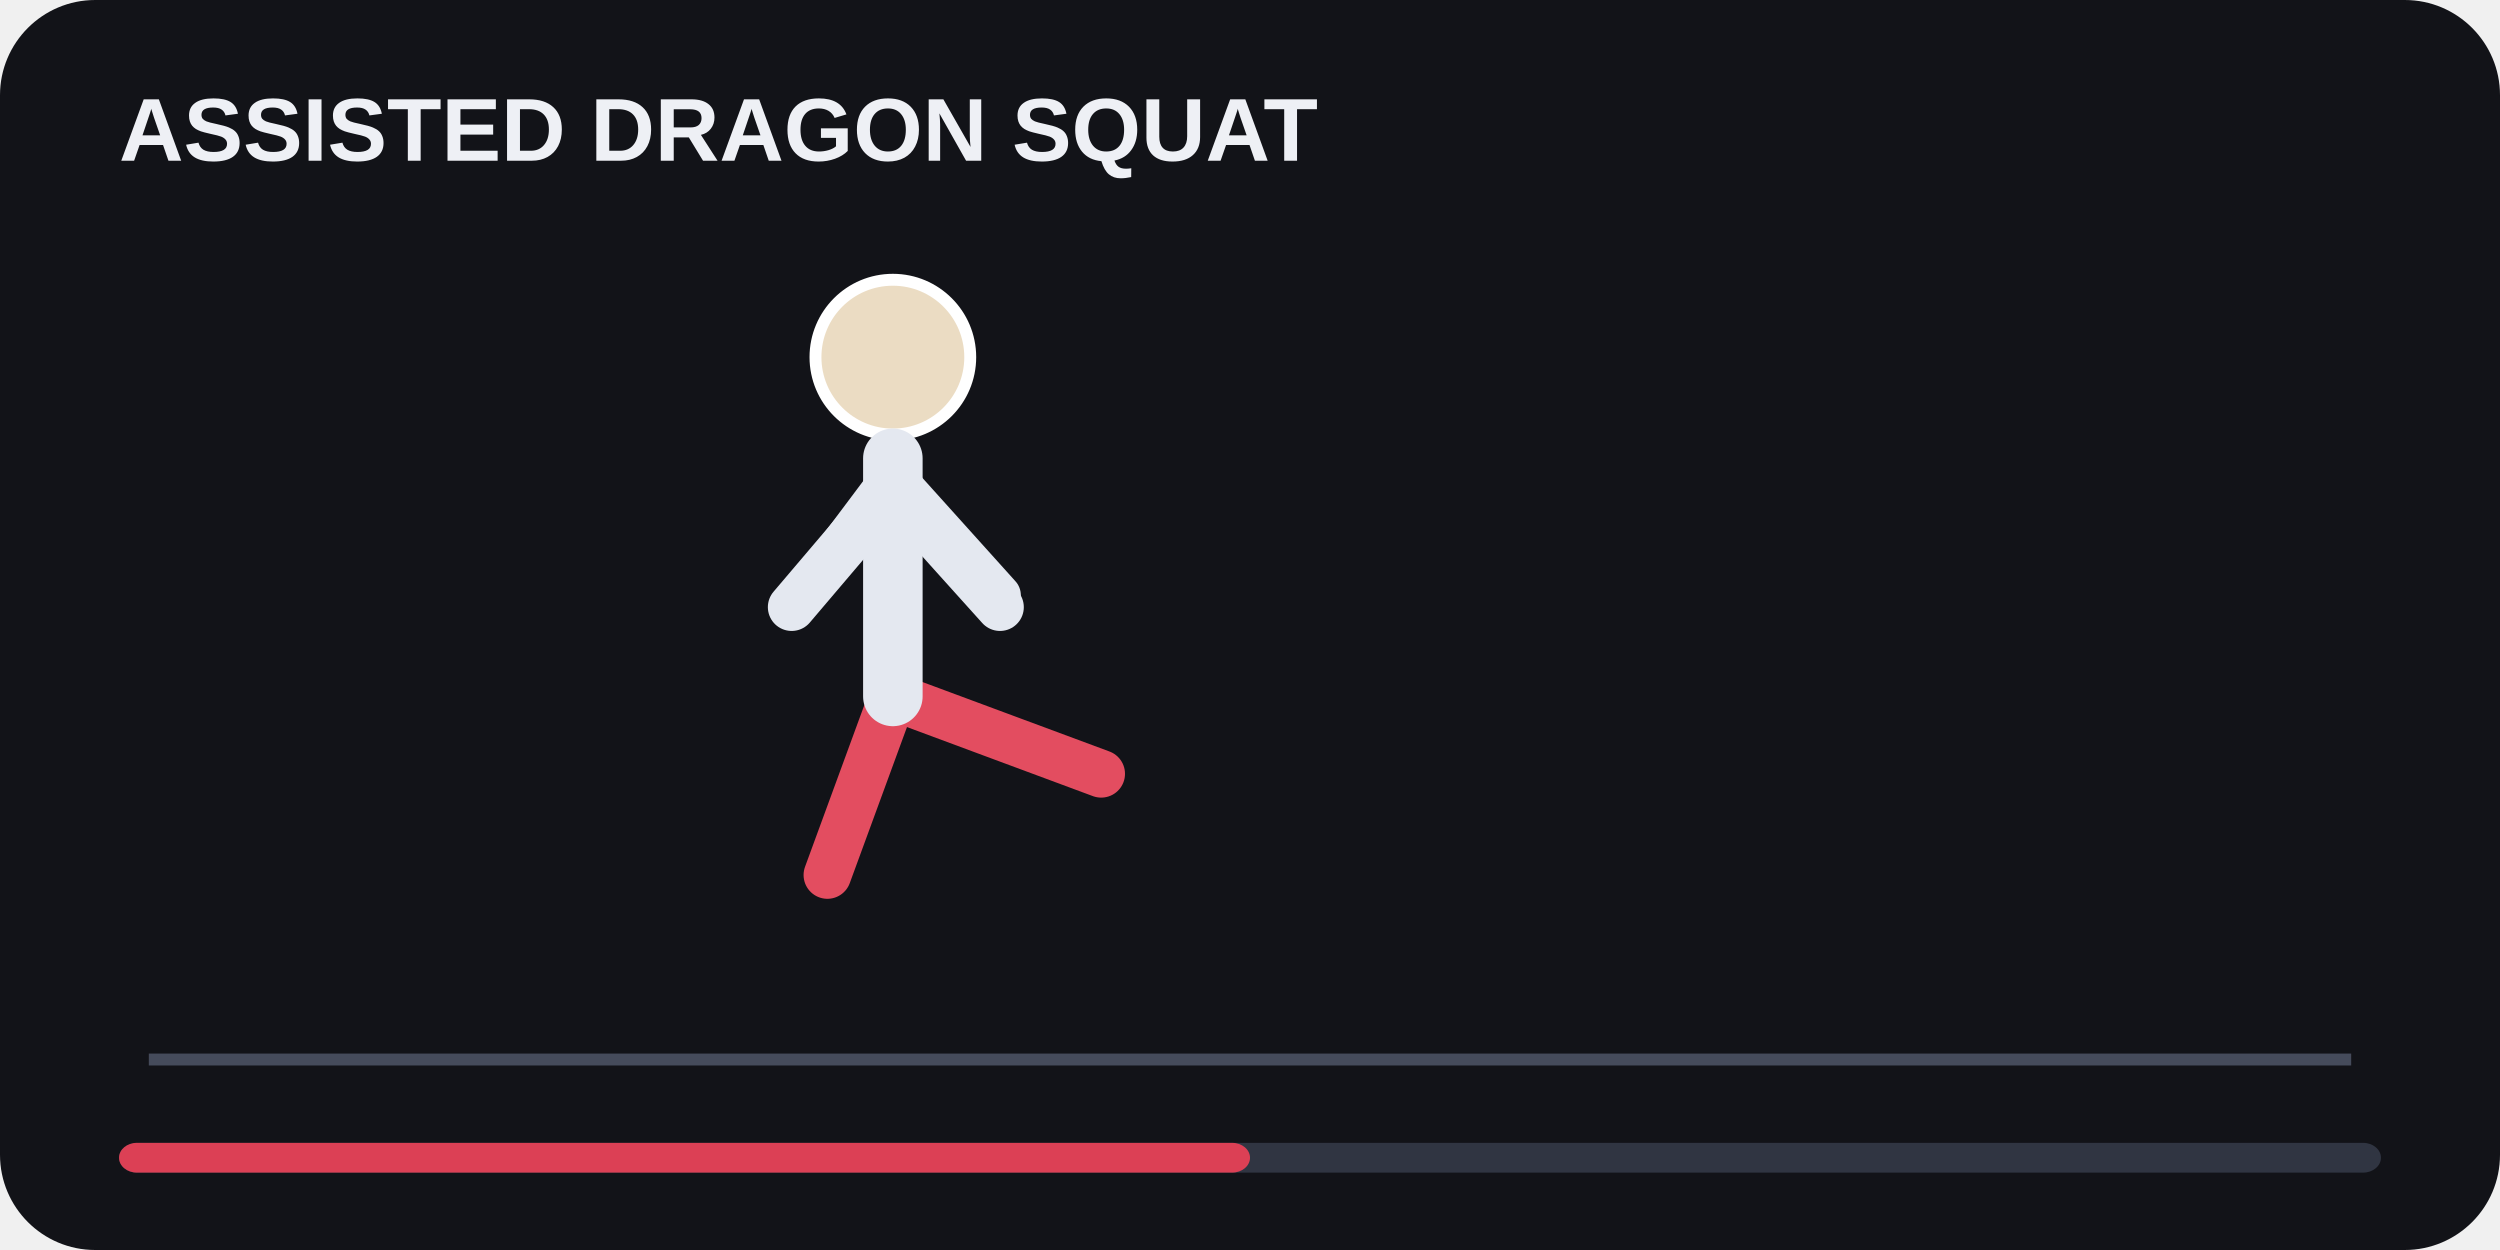
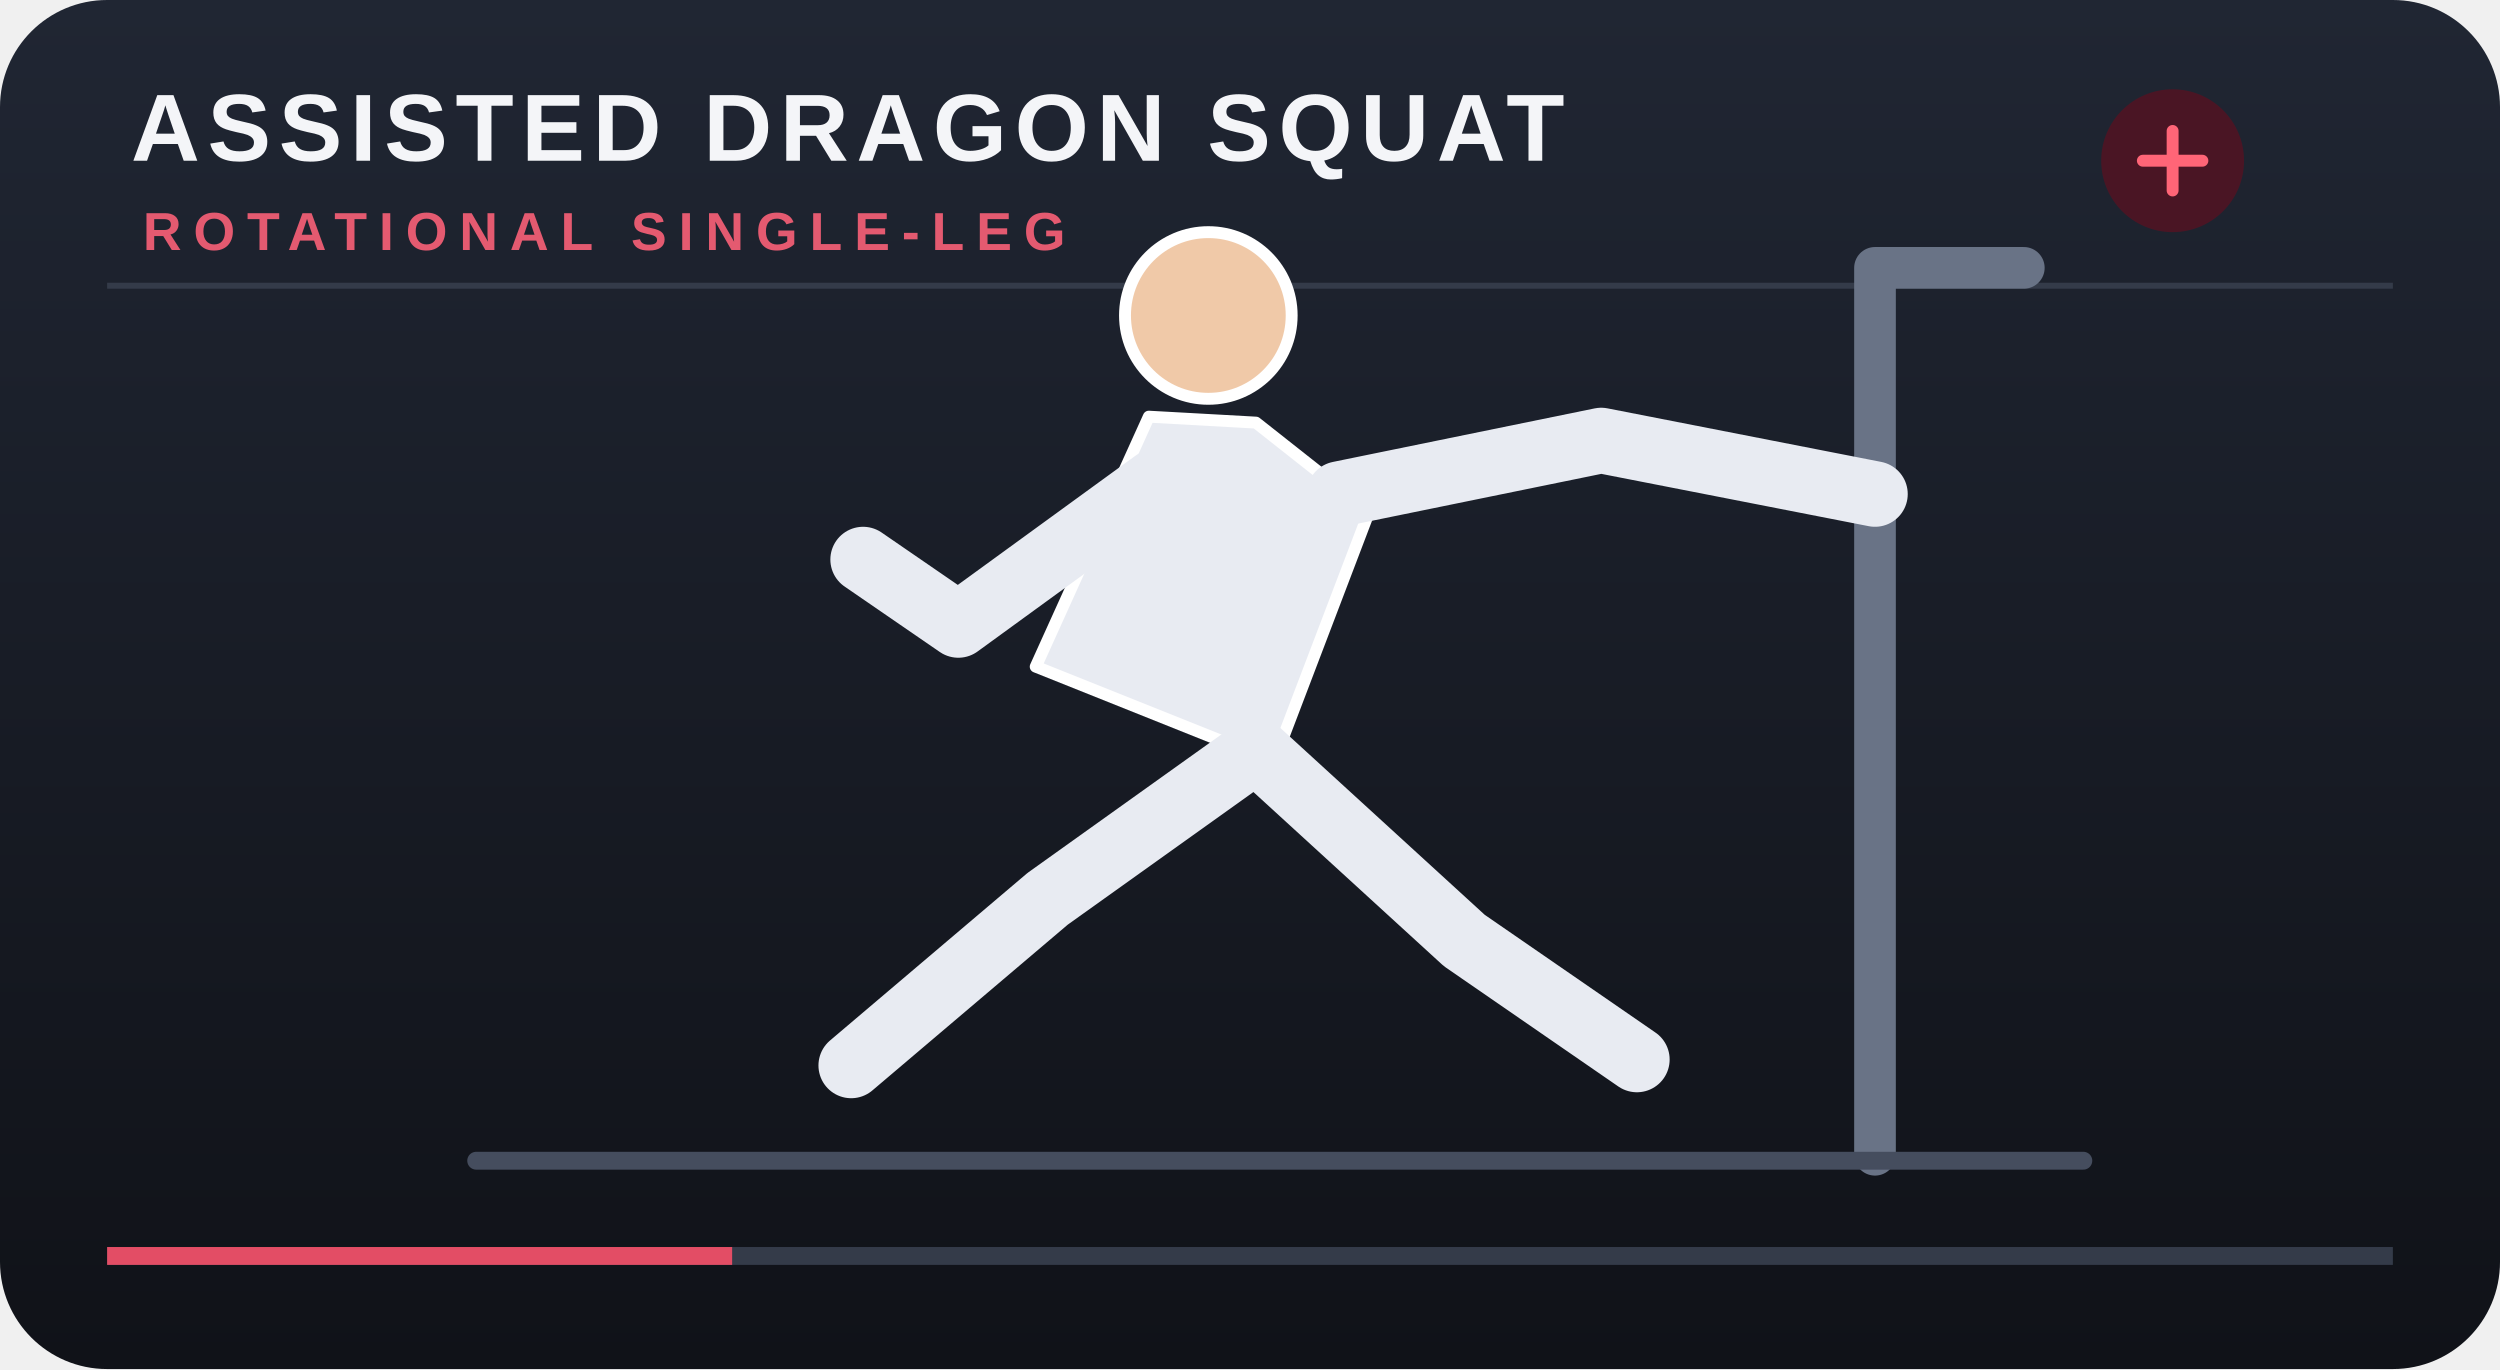
- <svg xmlns="http://www.w3.org/2000/svg" viewBox="0 0 420 210">
-   <rect width="420" height="210" rx="16" fill="#121318" />
-   <text x="20" y="27" fill="#eef0f5" font-family="Arial" font-size="15" font-weight="bold">ASSISTED DRAGON SQUAT</text>
-   <path d="M25 178 H395" stroke="#454b5b" stroke-width="2" />
-   <g transform="translate(115 22)">
-     <g stroke="#e4e8f0" stroke-width="8" stroke-linecap="round" stroke-linejoin="round" fill="none">
-       <path d="M35 55 L35 95" />
-       <path d="M35 60 L18 80 M35 60 L53 80" />
-       <path d="M18 80 L35 55 L53 80 M35 55 L35 95 M35 95 L20 125 M35 95 L70 120" stroke="none" />
-     </g>
-     <g stroke="#e4e8f0" stroke-width="7" stroke-linecap="round" fill="none">
-       <path d="M35 58 L20 78 M35 58 L53 78" />
-     </g>
-     <g stroke="#e34d60" stroke-width="8" stroke-linecap="round" fill="none">
-       <path d="M35 95 L24 125">
-         <animateTransform attributeName="transform" type="translate" values="0 0;0 0;0 0" dur="1s" repeatCount="indefinite" />
-       </path>
-       <path d="M35 95 L70 108">
-         <animateTransform attributeName="transform" type="rotate" values="0 35 95;18 35 95;0 35 95" dur="1.2s" repeatCount="indefinite" />
-       </path>
-     </g>
-     <circle cx="35" cy="38" r="13" fill="#ebdcc3" stroke="#fff" stroke-width="2" />
-     <path d="M35 55 L35 95" stroke="#e4e8f0" stroke-width="10" stroke-linecap="round">
-       <animateTransform attributeName="transform" type="translate" values="0 0;0 2;0 0" dur="1.2s" repeatCount="indefinite" />
-     </path>
+ <svg xmlns="http://www.w3.org/2000/svg" viewBox="0 0 420 230">
+   <defs>
+     <linearGradient id="bg" x2="0" y2="1">
+       <stop stop-color="#202633" />
+       <stop offset="1" stop-color="#101218" />
+     </linearGradient>
+     <linearGradient id="red">
+       <stop stop-color="#ff687b" />
+       <stop offset="1" stop-color="#b51f3b" />
+     </linearGradient>
+   </defs>
+   <style>.label{font:700 16px Arial;letter-spacing:1.3px;fill:#f4f5f8}.sub{font:600 9px Arial;letter-spacing:2px;fill:#e45a70}.floor{stroke:#454d5e;stroke-width:3;fill:none;stroke-linecap:round}.equipment{stroke:#697386;stroke-width:7;fill:none;stroke-linecap:round;stroke-linejoin:round}.body{fill:#e8ebf2;stroke:#fff;stroke-width:2;stroke-linejoin:round}.skin{fill:#f0c9a8;stroke:#fff;stroke-width:2}.limb{fill:none;stroke:#e8ebf2;stroke-width:11;stroke-linecap:round;stroke-linejoin:round}.bodyline{fill:none;stroke:#e8ebf2;stroke-width:16;stroke-linecap:round;stroke-linejoin:round}.athlete{transform-origin:210px 115px;animation:move 2.4s ease-in-out infinite}@keyframes move{0%,100%{translate:0 0}50%{translate:0 -3px}}.motion{fill:none;stroke:url(#red);stroke-width:4;stroke-linecap:round;stroke-dasharray:7 7;animation:flow 1.5s linear infinite}@keyframes flow{to{stroke-dashoffset:-28}}</style>
+   <rect width="420" height="230" rx="18" fill="url(#bg)" />
+   <path d="M18 48H402" stroke="#343b49" />
+   <text x="22" y="27" class="label">ASSISTED DRAGON SQUAT</text>
+   <text x="24" y="42" class="sub">ROTATIONAL SINGLE-LEG</text>
+   <circle cx="365" cy="27" r="12" fill="#4a1524" />
+   <path d="M360 27h10m-5-5v10" stroke="#ff6577" stroke-width="2" stroke-linecap="round" />
+   <g class="athlete">
+     <path d="M315 45V194M315 45H340" class="equipment" />
+     <circle cx="203" cy="53" r="14" class="skin" />
+     <path d="M193 70L174 112L214 128L230 86L211 71Z" class="body" />
+     <path d="M194 81L161 105L145 94M225 83L269 74L315 83M211 126L246 158L275 178M211 126L176 151L143 179" class="limb" />
  </g>
-   <rect x="20" y="192" width="380" height="5" rx="3" fill="#303542" />
-   <rect x="20" y="192" width="190" height="5" rx="3" fill="#dc4055">
-     <animate attributeName="width" values="5;380;5" dur="1.5s" repeatCount="indefinite" />
-   </rect>
+   <path d="M80 195H350" class="floor" />
+   <path d="M18 211H402" stroke="#343b49" stroke-width="3" />
+   <path d="M18 211H123" stroke="#e34d65" stroke-width="3" />
</svg>
